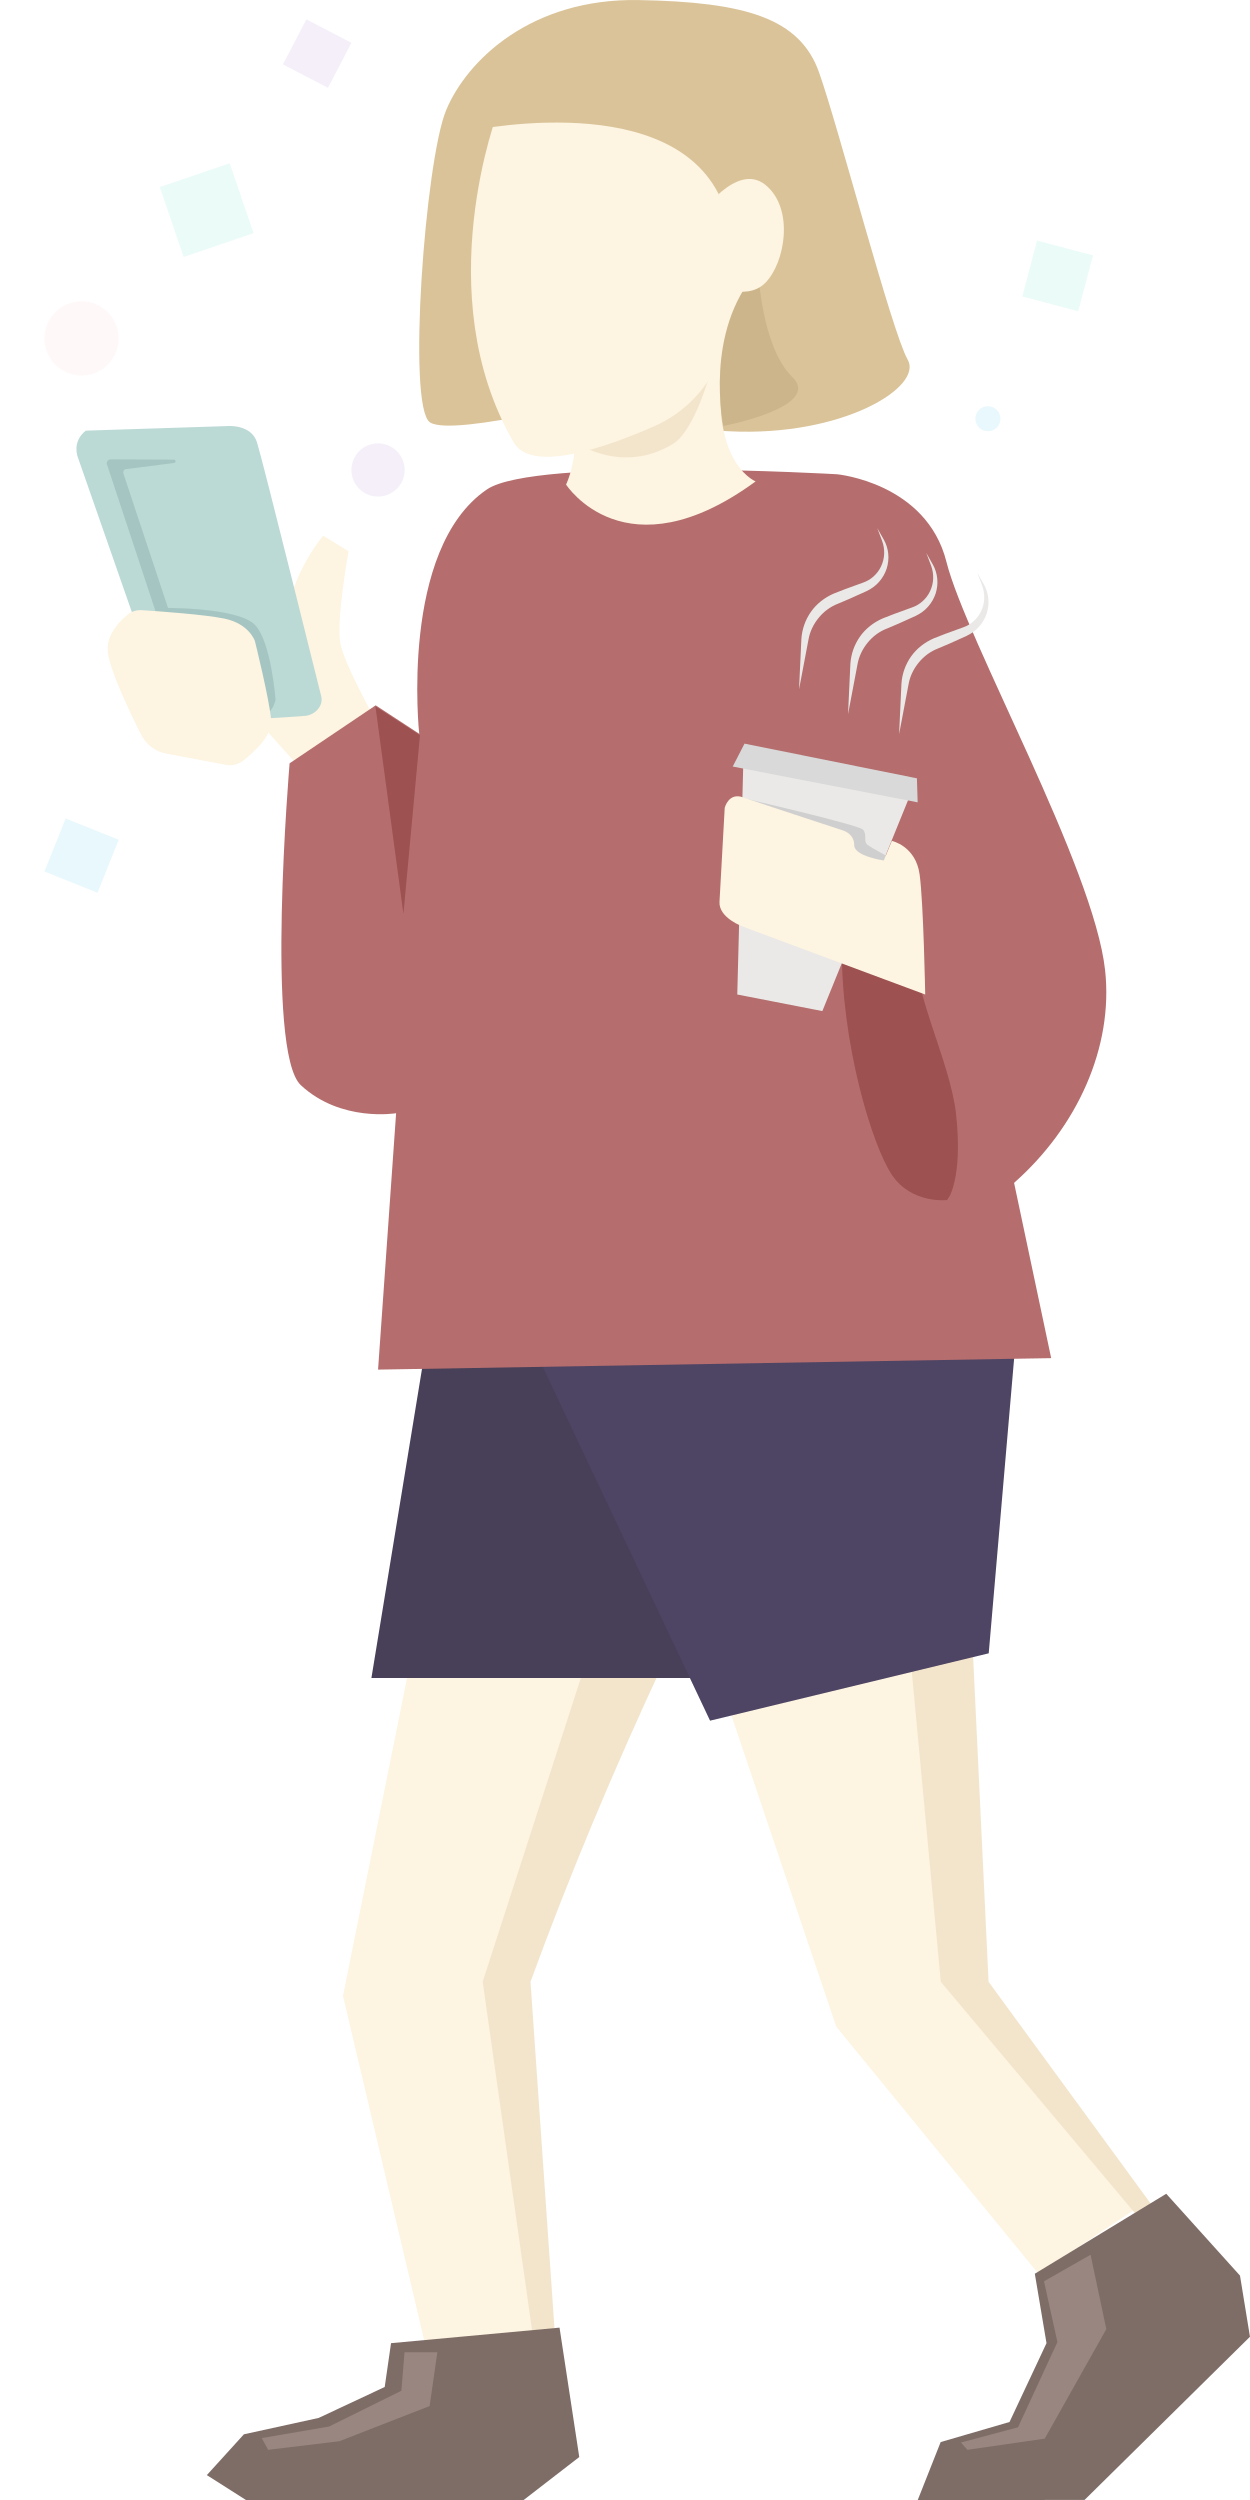
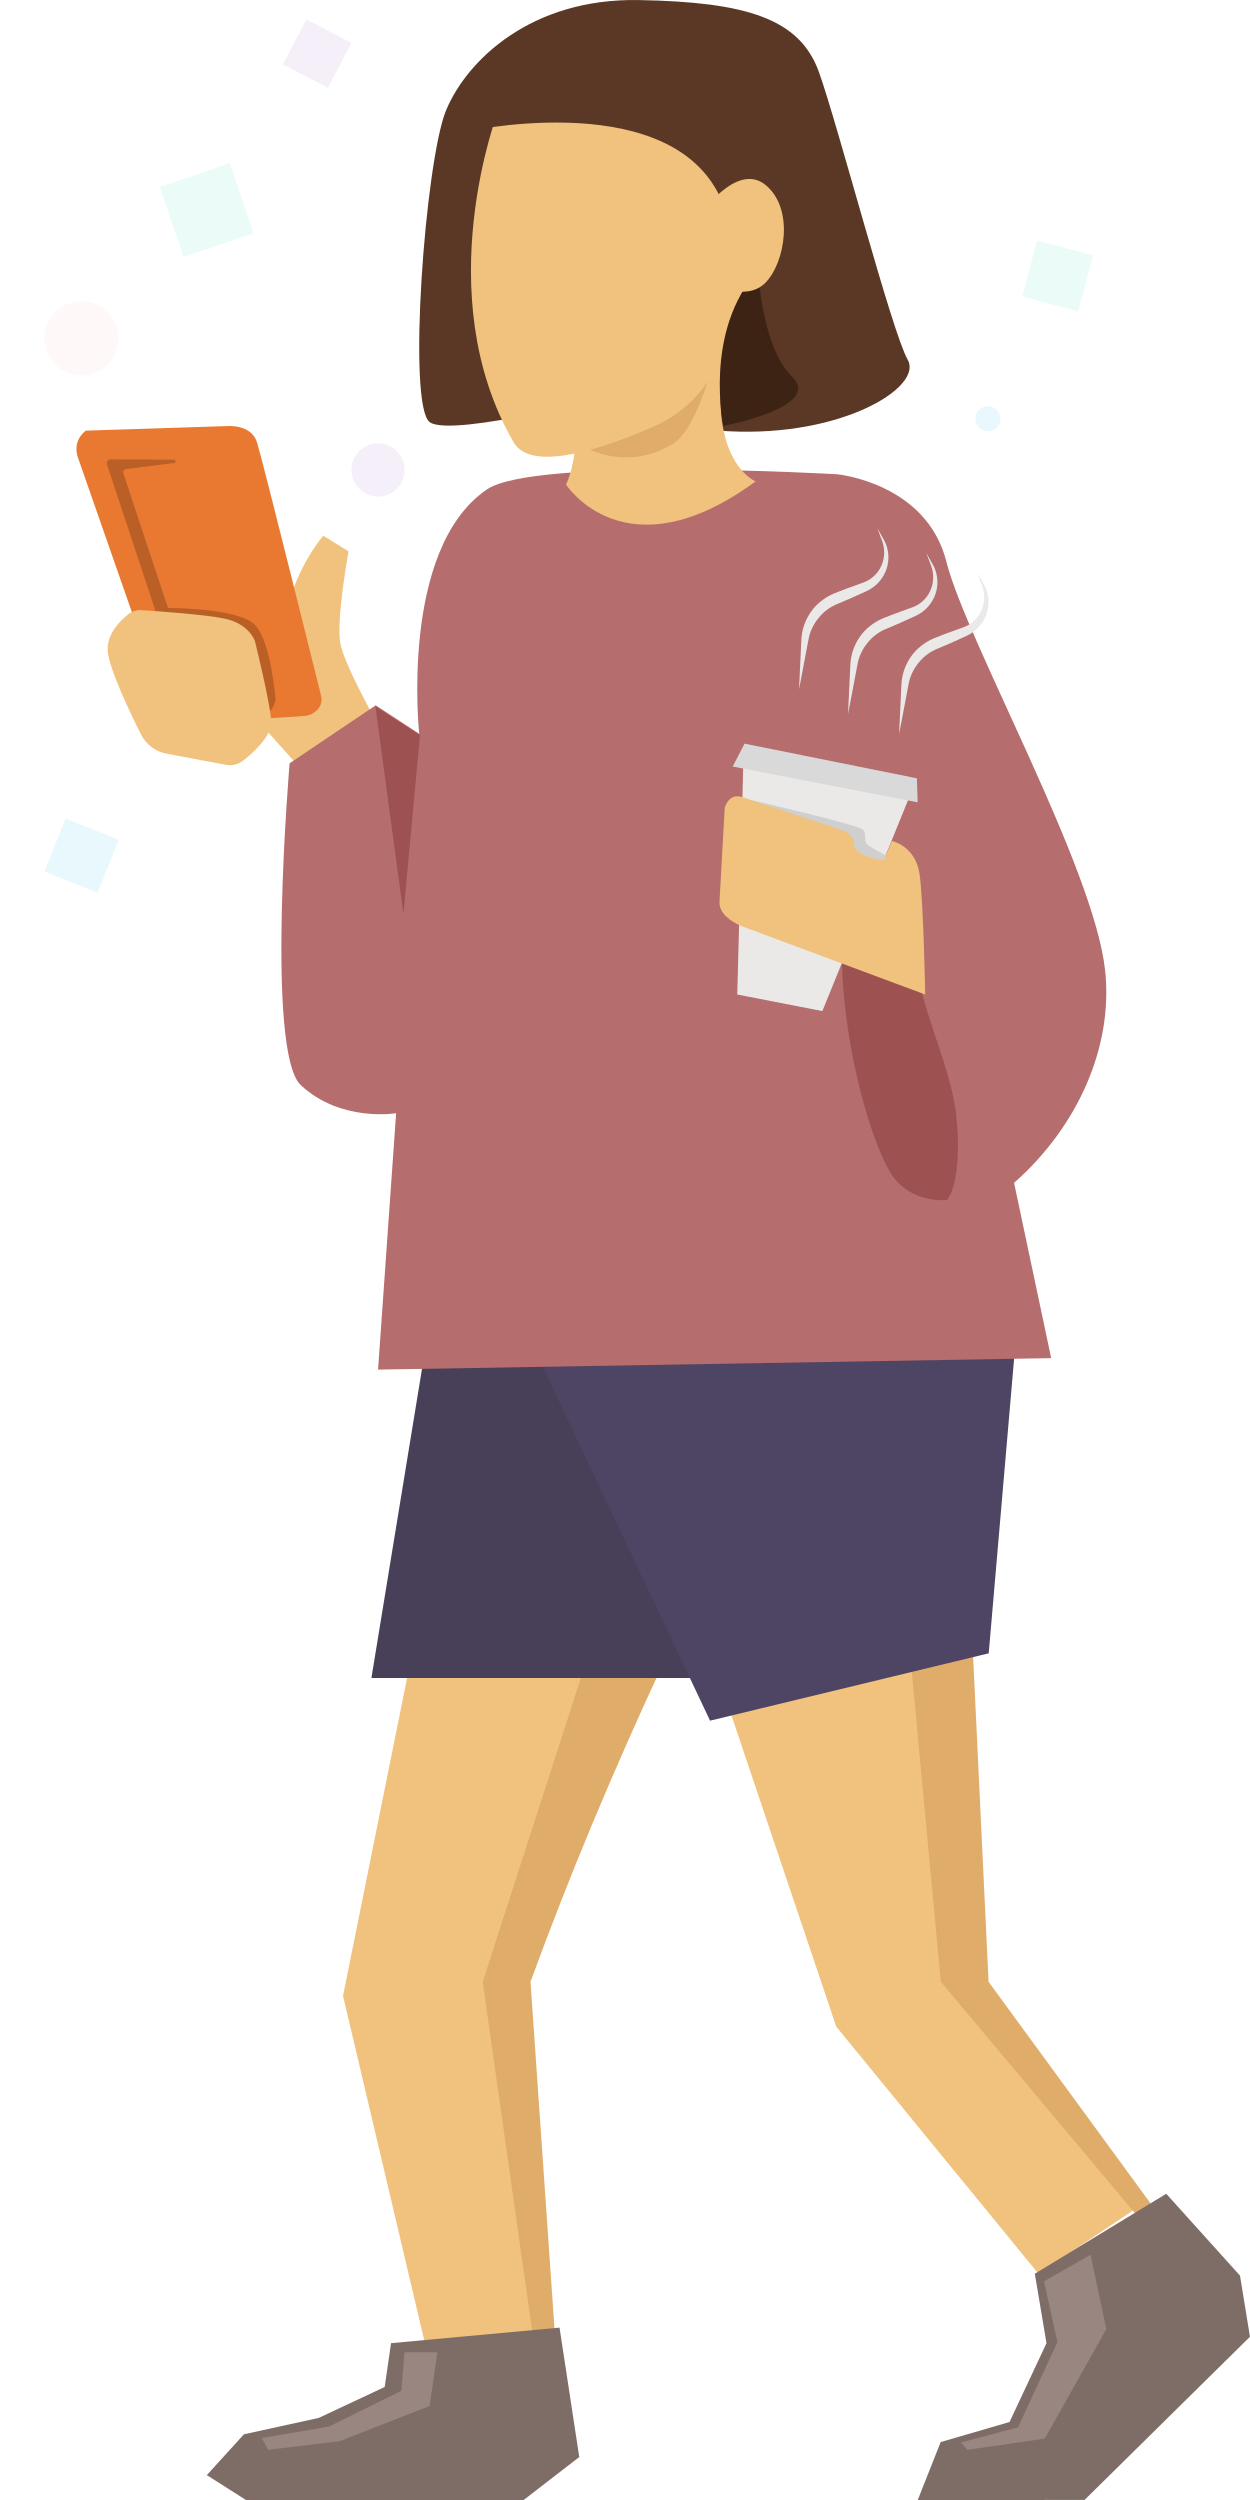
<svg xmlns="http://www.w3.org/2000/svg" viewBox="0 0 500 1000" fill-rule="evenodd" clip-rule="evenodd" stroke-linejoin="round" stroke-miterlimit="2">
  <g transform="matrix(.91457 0 0 1.13344 -307.164 -706.987)">
    <path fill="none" d="M335.855 623.756h546.703v882.273H335.855z" />
    <clipPath id="a">
      <path d="M335.855 623.756h546.703v882.273H335.855z" />
    </clipPath>
    <g clip-path="url(#a)">
      <g transform="matrix(1.52958 0 0 1.23423 -1426.63 -257.129)">
-         <path d="M1272.14 1176.288l-21.79 108.1 23.42 99.34 35.52.73-9.24-100.51 42.2-105.28-70.11-2.38zM1351.48 1174.698l39.9 118.49 57.82 70.66 28.69-19.18-47.38-65.47-9.89-102.91-69.14-1.59z" fill="#fdf4e1" />
-         <path d="M1479.708 1349.988l-58.43-69.62-8.91-95.26 18-.92 4.57 96.18 50.89 69.62h-6.12zM1305.04 1384.458l-14.75-104.09 30.78-95.26 21.18 3.49c-14.42 30.87-27.22 61.47-38.29 91.77l7.2 104.09h-6.12z" fill="#f3e5cb" />
+         <path d="M1272.14 1176.288l-21.79 108.1 23.42 99.34 35.52.73-9.24-100.51 42.2-105.28-70.11-2.38zM1351.48 1174.698l39.9 118.49 57.82 70.66 28.69-19.18-47.38-65.47-9.89-102.91-69.14-1.59z" fill="#f1c27d" />
+         <path d="M1479.708 1349.988l-58.43-69.62-8.91-95.26 18-.92 4.57 96.18 50.89 69.62h-6.12zM1305.04 1384.458l-14.75-104.09 30.78-95.26 21.18 3.49c-14.42 30.87-27.22 61.47-38.29 91.77l7.2 104.09h-6.12z" fill="#e0ac69" />
        <path d="M1211.41 1421.428l10.6-11.67 21.37-4.68 18.89-8.85 1.81-12.53 48.18-4.44 5.64 37-15.92 12.3h-79.36l-11.21-7.13zM1414.68 1428.558l6.56-16.58 19.69-5.74 10.57-22.54-3.34-19.85 37.58-22.87 21.09 23.41 2.85 17.48-47.3 46.66-47.7.03z" fill="#7e6d67" />
        <path d="M1427.05 1412.11l16.31-4.35 11.27-24.38-3.84-17.37 13.31-7.59 4.5 21.27-17.61 31.31-22.11 3.19-1.83-2.08zM1227.11 1410.84l19.24-3.3 20.69-10.23.9-11.01h9.38l-2.21 15.37-25.82 10.07-20.35 2.45-1.83-3.35z" fill="#998680" />
-         <path d="M1261.91 923.644s-11.22-19.411-12.36-26.156c-1.15-6.744 2.38-26.137 2.38-26.137l-7.24-4.461s-7.8 9.097-10.22 21.324l-17.03 22.065 24.9 27.763 19.57-14.398z" fill="#fdf4e1" />
+         <path d="M1261.91 923.644s-11.22-19.411-12.36-26.156c-1.15-6.744 2.38-26.137 2.38-26.137l-7.24-4.461s-7.8 9.097-10.22 21.324l-17.03 22.065 24.9 27.763 19.57-14.398z" fill="#f1c27d" />
        <path d="M1274.76 1093.958l-16.29 99.54h113.33l19.63-97.89-116.67-1.65z" fill="#484058" />
        <path d="M1299.38 1087.448l55.92 118.26 79.68-19.26 7.97-92.49-143.57-6.51z" fill="#4e4464" />
        <path d="M1291.51 853.649c13.7-9.326 100.11-4.332 100.11-4.332s25.56 2.397 31.26 25.016c5.7 22.619 42.16 87.216 45.38 116.815 2.39 21.94-7.92 44.79-26.03 60.78l10.61 50.12-192.47 3.28 5.16-73.31s-15.81 2.65-27.24-8.02c-10.24-9.55-3.21-92.034-3.21-92.034l24.61-16.577 12.45 8.139s-5.72-52.806 19.37-69.877z" fill="#b56d6d" />
        <path d="M1409.352 923.644l2.69-14.184c.4-2.382 1.47-4.522 2.95-6.324 1.44-1.761 3.32-3.176 5.52-4.016 1.05-.444 2.15-.897 3.26-1.384 1.63-.711 3.27-1.474 4.85-2.188 1.38-.648 2.62-1.534 3.6-2.655a10.744 10.744 0 002.19-3.802c.43-1.393.6-2.834.45-4.257a10.291 10.291 0 00-1.24-3.978l-1.91-3.366 1.37 3.62c.46 1.214.66 2.489.61 3.763a9.069 9.069 0 01-.89 3.59c-.51 1.112-1.26 2.072-2.15 2.876a8.748 8.748 0 01-3.02 1.768c-1.63.592-3.34 1.19-5 1.815-1.14.427-2.24.873-3.3 1.285-2.67 1.152-4.96 2.942-6.57 5.23a15.233 15.233 0 00-2.74 7.786l-.67 14.42z" fill="#eae9e7" />
        <path d="M1267.62 975.016l-8-59.318 12.74 8.228-4.74 51.09zM1423.089 1056.832s-10.13 1.25-15.81-7.21c-5.71-8.5-14.59-38.02-14.29-65.306.33-30.423 23.99-25.783 23.99-25.783s12.77 43.77 11.13 91.04l-5.02 7.26z" fill="#9d5151" />
        <path d="M1408.85 958.346s6.76 4.593 4.97 23.173c-1.4 14.574 10.1 35.129 11.82 50.739 2.08 18.94-2.49 24.64-2.49 24.64l9.78-8.94-7.67-95.994-16.41 6.382z" fill="#b56d6d" />
-         <path d="M1176.8 836.847l40.64-1.313s6.65-.533 8.3 4.624c1.65 5.156 17.98 71.203 18.34 72.505.84 3.094-2.06 5.495-4.4 5.72-5.81.557-35.39 2.032-35.39 2.032l-4.97-4.896-24.8-71.074s-1.8-4.394 2.28-7.598z" fill="#bbd9d5" />
-         <path d="M1197.06 887.534s23.35-.506 28.28 5.032c4.51 5.06 5.72 21.232 5.72 21.232s-.95 5.632-6.67 5.198c-9.94-.754-27.33-31.462-27.33-31.462z" fill="#a4c5c1" />
-         <path d="M1202.06 846.09a.468.468 0 00.41-.502.47.47 0 00-.47-.447l-18.11-.074a1.1 1.1 0 00-.88.448c-.2.282-.26.646-.15.977 2.69 8.127 15.91 48.11 15.91 48.11l4.14.785s-13.01-39.22-15.37-46.313a.949.949 0 01.78-1.238l13.74-1.746z" fill="#a4c5c1" />
-         <path d="M1192.74 888.173a5.592 5.592 0 00-3.84 1.199c-2.35 1.873-6.07 5.599-5.84 10.31.24 4.887 6.15 17.31 9.54 24.059a10.216 10.216 0 007.24 5.455l17.07 3.209a6.051 6.051 0 004.86-1.186c3.14-2.471 8.38-7.248 8.06-11.403-.46-5.91-4.68-22.827-4.68-22.827s-1.61-4.91-8.66-6.386c-5.65-1.182-18.75-2.108-23.75-2.43z" fill="#fdf4e1" />
+         <path d="M1176.8 836.847l40.64-1.313s6.65-.533 8.3 4.624c1.65 5.156 17.98 71.203 18.34 72.505.84 3.094-2.06 5.495-4.4 5.72-5.81.557-35.39 2.032-35.39 2.032l-4.97-4.896-24.8-71.074s-1.8-4.394 2.28-7.598z" fill="#e97830" />
+         <path d="M1197.06 887.534s23.35-.506 28.28 5.032c4.51 5.06 5.72 21.232 5.72 21.232s-.95 5.632-6.67 5.198c-9.94-.754-27.33-31.462-27.33-31.462z" fill="#ba6026" />
+         <path d="M1202.06 846.09a.468.468 0 00.41-.502.47.47 0 00-.47-.447l-18.11-.074a1.1 1.1 0 00-.88.448c-.2.282-.26.646-.15.977 2.69 8.127 15.91 48.11 15.91 48.11l4.14.785s-13.01-39.22-15.37-46.313a.949.949 0 01.78-1.238l13.74-1.746z" fill="#ba6026" />
+         <path d="M1192.74 888.173a5.592 5.592 0 00-3.84 1.199c-2.35 1.873-6.07 5.599-5.84 10.31.24 4.887 6.15 17.31 9.54 24.059a10.216 10.216 0 007.24 5.455l17.07 3.209a6.051 6.051 0 004.86-1.186c3.14-2.471 8.38-7.248 8.06-11.403-.46-5.91-4.68-22.827-4.68-22.827s-1.61-4.91-8.66-6.386c-5.65-1.182-18.75-2.108-23.75-2.43z" fill="#f1c27d" />
        <path d="M1363.08 998.075l1.7-65.184 47.59 8.5-24.96 61.427-24.33-4.743z" fill="#eae9e7" />
        <path d="M1365.6 948.203l-.82-6.266s32.87 7.579 34.22 8.976c1.29 1.323.06 3.407 1.32 4.356 1.45 1.098 6.47 3.7 6.47 3.7l-1.64 5.173-39.55-15.94z" fill="#cfcfcf" />
        <path d="M1365.15 926.339l-3.37 6.552 52.88 10.235-.21-6.866-49.3-9.921z" fill="#d9d9d9" />
-         <path d="M1416.82 998.075l-52.04-19.373s-7.08-2.507-6.78-7.163c.11-1.655 1.49-26.848 1.49-26.848s1.11-4.533 5.29-2.974c1.7.634 28.78 9.53 28.78 9.53s2.99.987 2.96 4.103c-.04 3.205 8.46 4.397 8.46 4.397l2.3-5.598s6.85 1.423 7.95 9.637c1.11 8.213 1.59 34.289 1.59 34.289z" fill="#fdf4e1" />
-         <path d="M1329.52 826.312s-47.69 12.585-54.31 8.158c-6.63-4.428-1.33-74.981 4.63-89.267 5.96-14.285 24.3-32.02 55.04-31.476 30.74.544 46.06 5.249 51.55 20.584 5.49 15.334 20.86 74.414 25.38 82.235 4.51 7.82-18.66 22.115-51.11 20.478-32.45-1.638-31.18-10.712-31.18-10.712z" fill="#dac398" />
-         <path d="M1368.33 851.363s-16.63-6.586-7.12-45.517l-46.58 5.293s5.82 27.162-.5 41.13c0 0 16.93 26.388 54.2-.906z" fill="#fdf4e1" />
-         <path d="M1315.48 839.306s13.77 10.756 29.26 1.29c6.08-3.714 10.56-20.076 10.56-20.076l-39.82 18.786z" fill="#f3e5cb" />
-         <path d="M1339.27 835.633a36.11 36.11 0 0018.99-19.624c7.39-18.418 17.25-51.111 2.19-66.866-21.62-22.635-65.66-3.94-65.66-3.94s-20.31 52.51 4.38 95.018c5.12 8.819 26.09 1.554 40.1-4.588z" fill="#fdf4e1" />
-         <path d="M1283.6 751.679s58.17-13.462 74.07 17.35c3.84 7.443 6.19 21.805 6.89 26.545.15 1.017.21 2.043.19 3.07-.09 5.322-.4 22.894-.4 22.894l27.27-36.045-20.5-56.57-70.65-.415-16.87 23.17z" fill="#dac398" />
-         <path d="M1369.06 790.985s.9 21.898 9.74 30.494c8.83 8.596-19.67 14.02-19.67 14.02s-5.82-27.084 9.93-44.514z" fill="#ccb58b" />
-         <path d="M1352.28 775.434s10.53-15.597 18.84-8.87 5.69 22.229 0 28.004c-5.69 5.775-15.85 0-15.85 0l-2.99-19.134z" fill="#fdf4e1" />
+         <path d="M1416.82 998.075l-52.04-19.373s-7.08-2.507-6.78-7.163c.11-1.655 1.49-26.848 1.49-26.848s1.11-4.533 5.29-2.974c1.7.634 28.78 9.53 28.78 9.53s2.99.987 2.96 4.103c-.04 3.205 8.46 4.397 8.46 4.397l2.3-5.598s6.85 1.423 7.95 9.637c1.11 8.213 1.59 34.289 1.59 34.289z" fill="#f1c27d" />
+         <path d="M1329.52 826.312s-47.69 12.585-54.31 8.158c-6.63-4.428-1.33-74.981 4.63-89.267 5.96-14.285 24.3-32.02 55.04-31.476 30.74.544 46.06 5.249 51.55 20.584 5.49 15.334 20.86 74.414 25.38 82.235 4.51 7.82-18.66 22.115-51.11 20.478-32.45-1.638-31.18-10.712-31.18-10.712z" fill="#5A3825" />
+         <path d="M1368.33 851.363s-16.63-6.586-7.12-45.517l-46.58 5.293s5.82 27.162-.5 41.13c0 0 16.93 26.388 54.2-.906z" fill="#f1c27d" />
+         <path d="M1315.48 839.306s13.77 10.756 29.26 1.29c6.08-3.714 10.56-20.076 10.56-20.076l-39.82 18.786z" fill="#e0ac69" />
+         <path d="M1339.27 835.633a36.11 36.11 0 0018.99-19.624c7.39-18.418 17.25-51.111 2.19-66.866-21.62-22.635-65.66-3.94-65.66-3.94s-20.31 52.51 4.38 95.018c5.12 8.819 26.09 1.554 40.1-4.588z" fill="#f1c27d" />
+         <path d="M1283.6 751.679s58.17-13.462 74.07 17.35c3.84 7.443 6.19 21.805 6.89 26.545.15 1.017.21 2.043.19 3.07-.09 5.322-.4 22.894-.4 22.894l27.27-36.045-20.5-56.57-70.65-.415-16.87 23.17z" fill="#5A3825" />
+         <path d="M1369.06 790.985s.9 21.898 9.74 30.494c8.83 8.596-19.67 14.02-19.67 14.02s-5.82-27.084 9.93-44.514z" fill="#3D2314" />
+         <path d="M1352.28 775.434s10.53-15.597 18.84-8.87 5.69 22.229 0 28.004c-5.69 5.775-15.85 0-15.85 0l-2.99-19.134z" fill="#f1c27d" />
        <path d="M1380.741 910.848l2.69-14.184c.4-2.382 1.47-4.522 2.95-6.324 1.44-1.761 3.32-3.176 5.52-4.016 1.05-.444 2.15-.897 3.26-1.384 1.63-.711 3.27-1.474 4.85-2.188 1.38-.648 2.62-1.534 3.6-2.655a10.744 10.744 0 002.19-3.802c.43-1.393.6-2.834.45-4.257a10.291 10.291 0 00-1.24-3.978l-1.91-3.366 1.37 3.62c.46 1.214.66 2.489.61 3.763a9.069 9.069 0 01-.89 3.59c-.51 1.112-1.26 2.072-2.15 2.876a8.748 8.748 0 01-3.02 1.768c-1.63.592-3.34 1.19-5 1.815-1.14.427-2.24.873-3.3 1.285-2.67 1.152-4.96 2.942-6.57 5.23a15.233 15.233 0 00-2.74 7.786l-.67 14.42zM1394.753 917.945l2.69-14.184c.4-2.382 1.47-4.522 2.95-6.324 1.44-1.761 3.32-3.176 5.52-4.016 1.05-.444 2.15-.897 3.26-1.384 1.63-.711 3.27-1.474 4.85-2.188 1.38-.648 2.62-1.534 3.6-2.655a10.744 10.744 0 002.19-3.802c.43-1.393.6-2.834.45-4.257a10.291 10.291 0 00-1.24-3.978l-1.91-3.366 1.37 3.62c.46 1.214.66 2.489.61 3.763a9.069 9.069 0 01-.89 3.59c-.51 1.112-1.26 2.072-2.15 2.876a8.748 8.748 0 01-3.02 1.768c-1.63.592-3.34 1.19-5 1.815-1.14.427-2.24.873-3.3 1.285-2.67 1.152-4.96 2.942-6.57 5.23a15.233 15.233 0 00-2.74 7.786l-.67 14.42z" fill="#eae9e7" />
        <g>
          <path fill="#78e6d0" fill-opacity=".15" d="M1197.969 767.2l19.983-6.808 6.809 19.982-19.983 6.81z" />
        </g>
        <g>
          <path fill="#ba93df" fill-opacity=".15" d="M1239.876 719.246l12.878 6.707-6.707 12.88-12.88-6.709z" />
        </g>
        <g>
          <path fill="#6cd1ef" fill-opacity=".15" d="M1171.05 947.741l15.167 6.078-6.077 15.166-15.167-6.077z" />
        </g>
        <g>
          <path fill="#78e6d0" fill-opacity=".15" d="M1448.807 782.505l15.984 4.226-4.226 15.984-15.984-4.227z" />
        </g>
        <g transform="translate(9.794 217.202)">
          <circle cx="1250.57" cy="630.886" r="7.609" fill="#ba93df" fill-opacity=".15" />
        </g>
        <circle cx="1434.75" cy="833.442" r="3.585" fill="#6cd1ef" fill-opacity=".15" />
        <g transform="translate(33.355 52.067)">
          <circle cx="1142.24" cy="758.416" r="10.622" fill="#ffcfd8" fill-opacity=".15" />
        </g>
      </g>
    </g>
  </g>
</svg>
